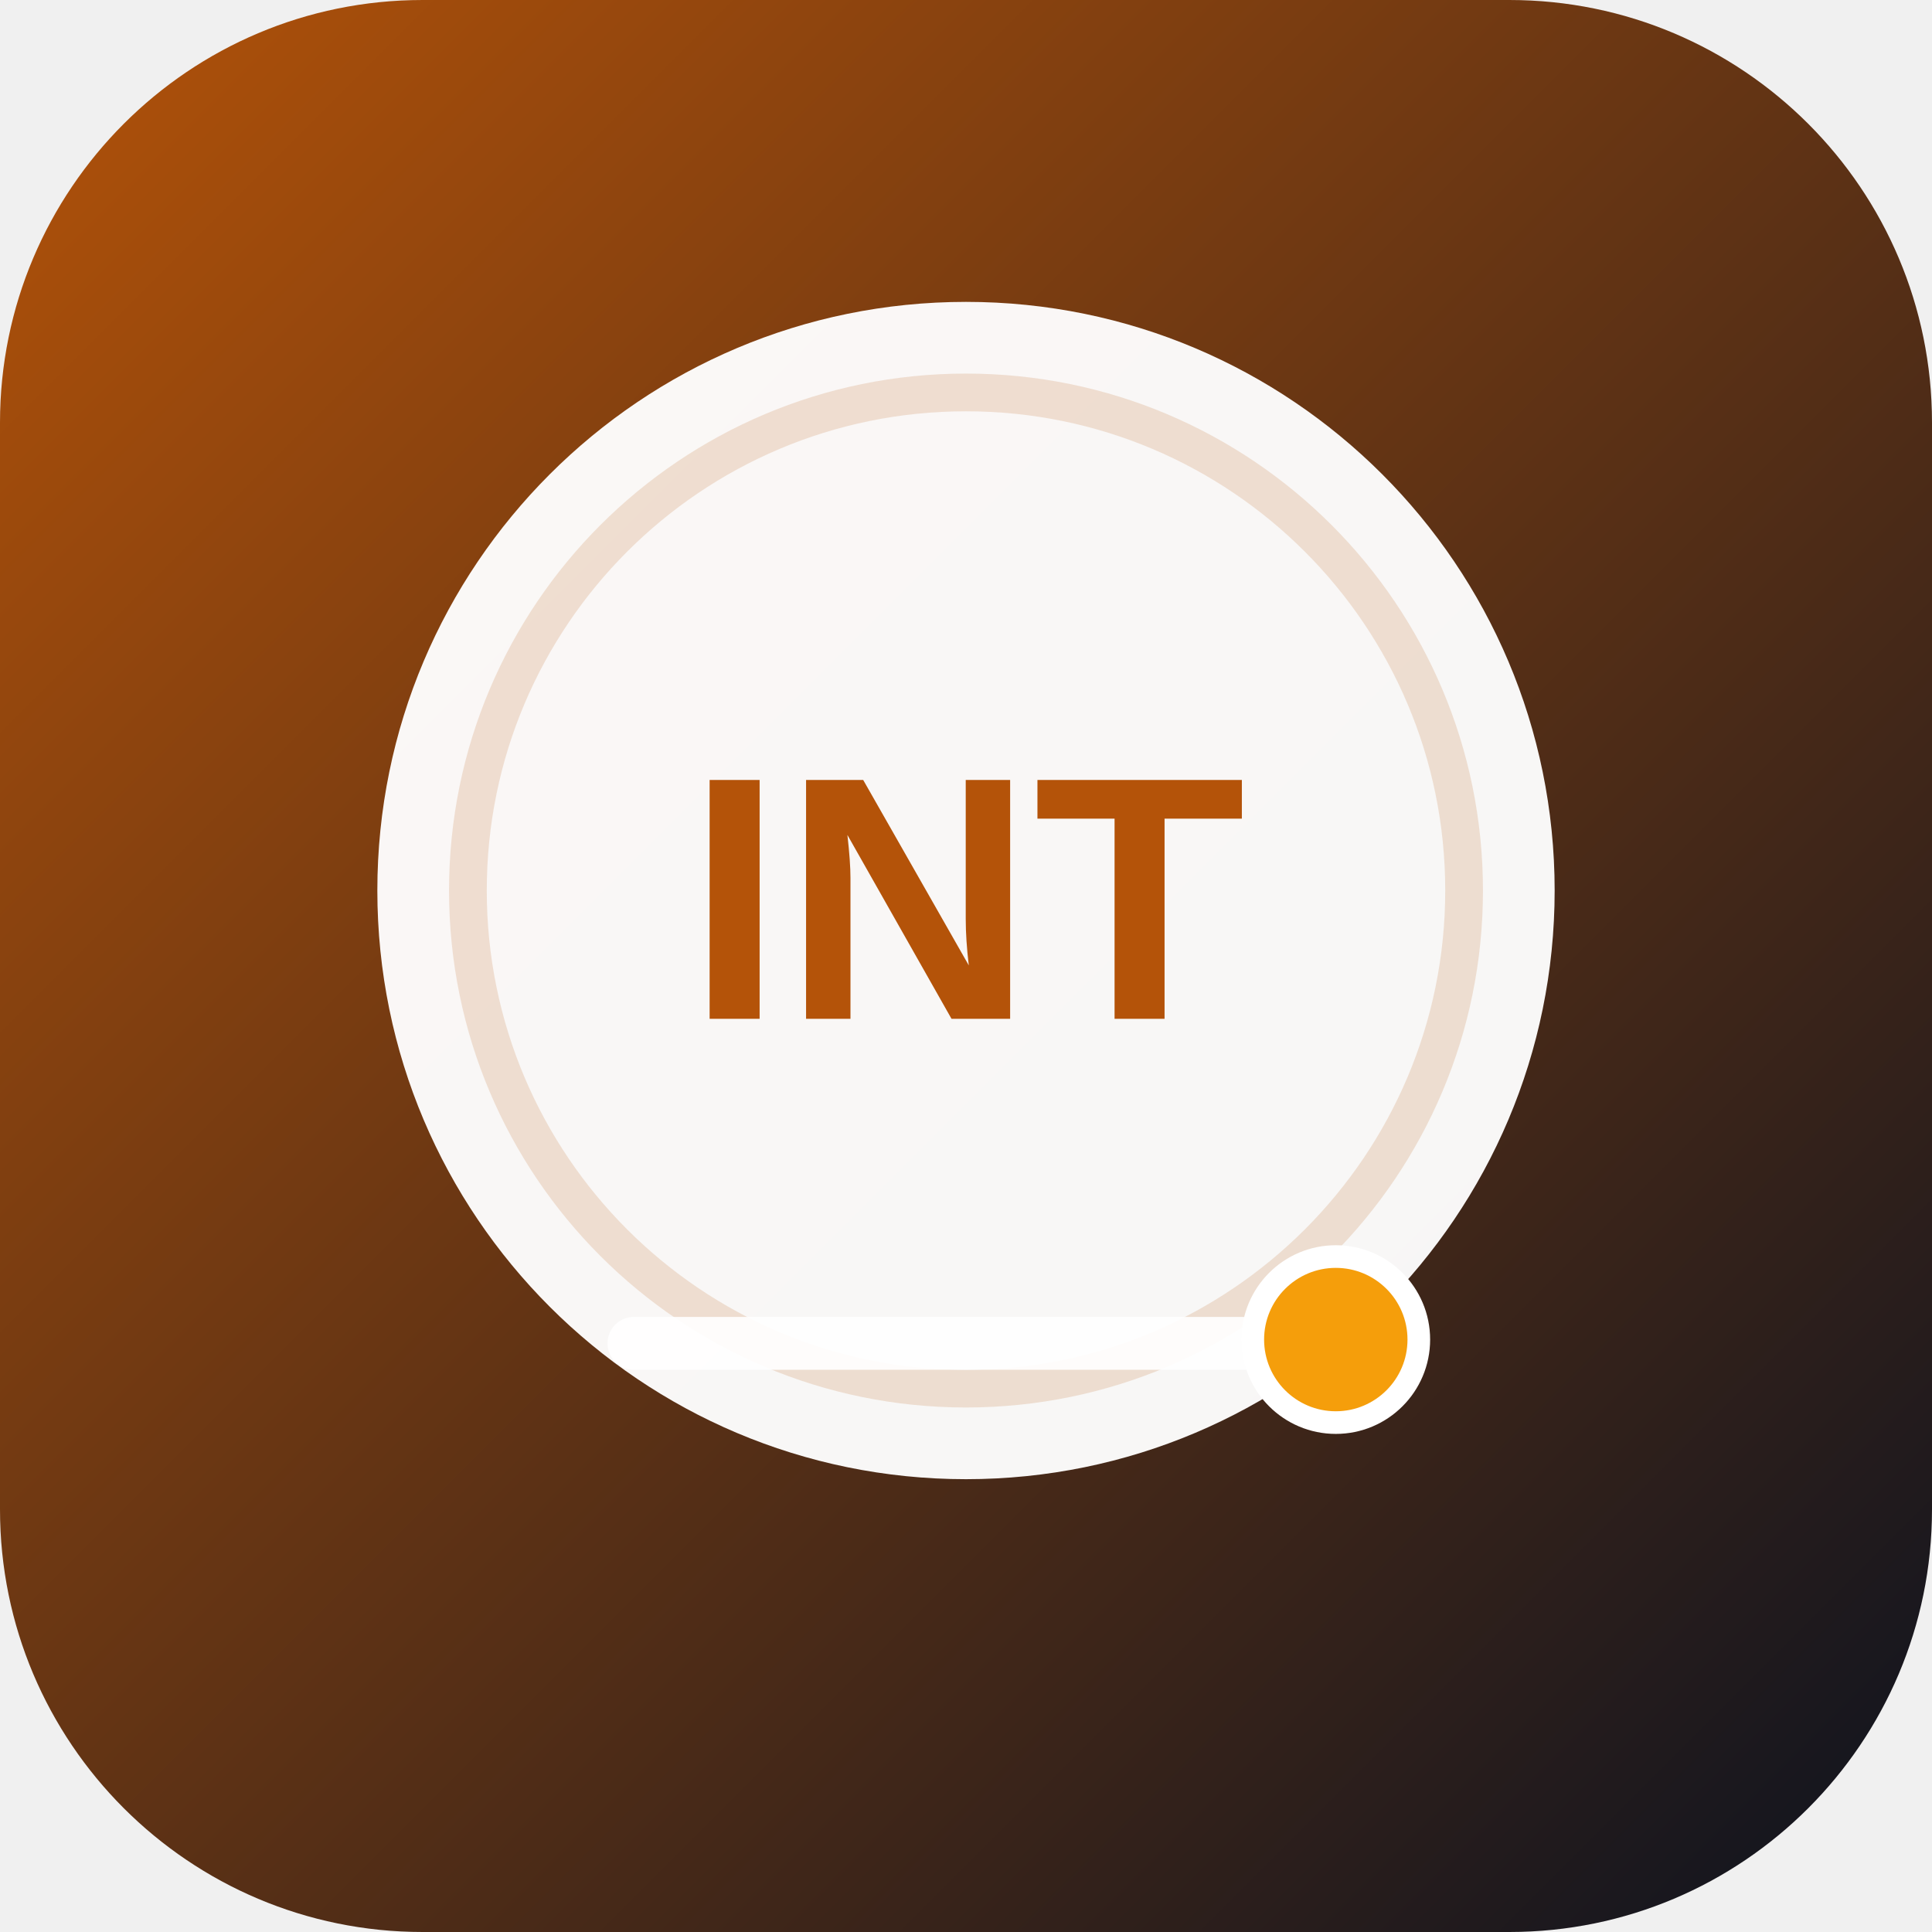
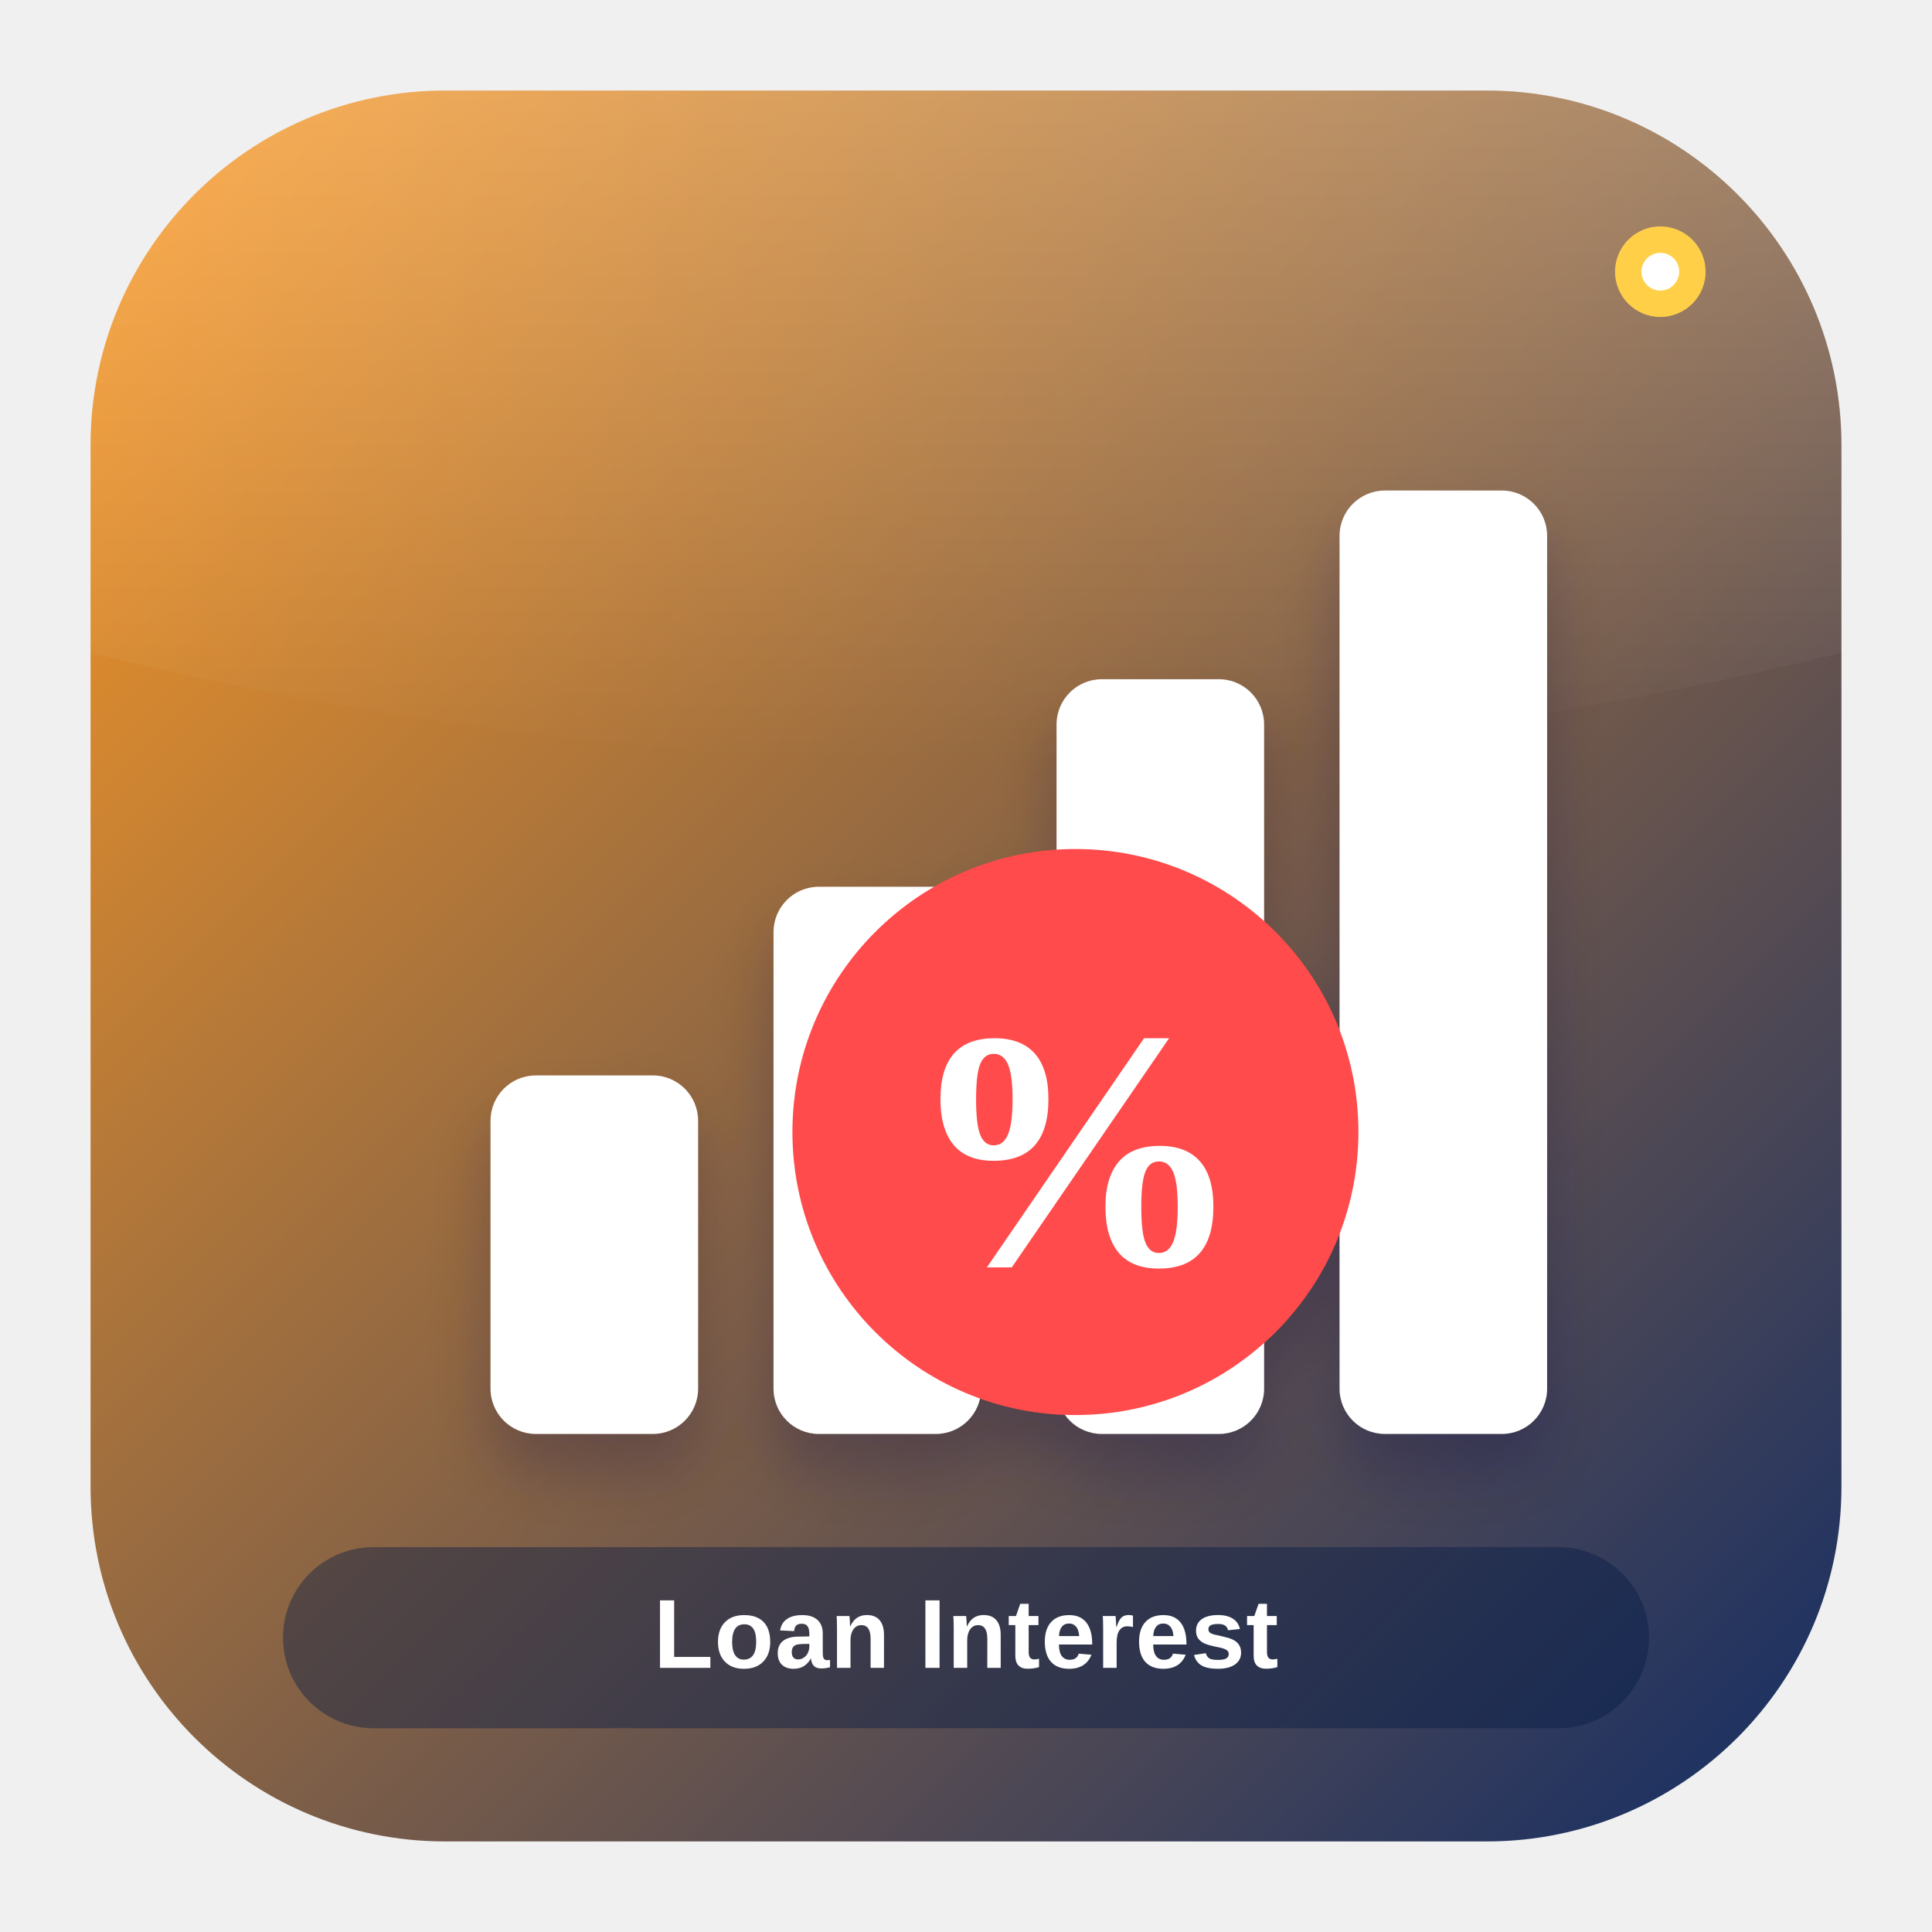
- <svg xmlns="http://www.w3.org/2000/svg" width="512" height="512" viewBox="0 0 512 512" role="img" aria-label="Loan Interest Calculator app icon">
+ <svg xmlns="http://www.w3.org/2000/svg" width="512" height="512" viewBox="0 0 512 512" role="img" aria-labelledby="title desc">
  <defs>
-     <linearGradient id="g" x1="0" y1="0" x2="1" y2="1">
-       <stop offset="0" stop-color="#b45309" />
-       <stop offset="1" stop-color="#0b1220" />
+     <linearGradient id="bg" x1="0" y1="0" x2="1" y2="1">
+       <stop offset="0" stop-color="#ff9b24" />
+       <stop offset="1" stop-color="#122c65" />
    </linearGradient>
+     <linearGradient id="shine" x1="0" y1="0" x2="0" y2="1">
+       <stop offset="0" stop-color="#fff" stop-opacity=".22" />
+       <stop offset="1" stop-color="#fff" stop-opacity="0" />
+     </linearGradient>
+     <filter id="shadow" x="-30%" y="-30%" width="160%" height="160%">
+       <feDropShadow dx="0" dy="10" stdDeviation="8" flood-color="#071b43" flood-opacity=".22" />
+     </filter>
  </defs>
-   <rect width="512" height="512" rx="112" fill="url(#g)" />
-   <circle cx="256" cy="236" r="156" fill="#fff" fill-opacity=".96" />
-   <circle cx="256" cy="236" r="132" fill="none" stroke="#b45309" stroke-opacity=".16" stroke-width="10" />
-   <text x="256" y="270" text-anchor="middle" font-family="Arial, Helvetica, sans-serif" font-size="92" font-weight="800" fill="#b45309">INT</text>
-   <path d="M168 356h176" stroke="#fff" stroke-width="14" stroke-linecap="round" opacity=".92" />
-   <circle cx="354" cy="355" r="22" fill="#f59e0b" stroke="#fff" stroke-width="6" />
+   <rect x="24" y="24" width="464" height="464" rx="94" fill="url(#bg)" />
+   <path d="M118 24h276a94 94 0 0 1 94 94v55Q256 230 24 173v-55a94 94 0 0 1 94-94z" fill="url(#shine)" />
+   <g filter="url(#shadow)">
+     <rect x="130" y="285" width="55" height="95" rx="12" fill="#fff" />
+     <rect x="205" y="235" width="55" height="145" rx="12" fill="#fff" />
+     <rect x="280" y="180" width="55" height="200" rx="12" fill="#fff" />
+     <rect x="355" y="130" width="55" height="250" rx="12" fill="#fff" />
+     <circle cx="285" cy="300" r="75" fill="#ff4b4b" />
+     <text x="285" y="335" font-size="90" font-weight="900" text-anchor="middle" fill="#fff">%</text>
+   </g>
+   <rect x="75" y="410" width="362" height="48" rx="24" fill="#071b43" fill-opacity=".42" />
+   <text x="256" y="442" font-family="Arial,Helvetica,sans-serif" font-size="26" font-weight="800" letter-spacing=".2" text-anchor="middle" fill="#fff">Loan Interest</text>
+   <circle cx="440" cy="72" r="12" fill="#ffcf48" />
+   <circle cx="440" cy="72" r="5" fill="#fff" />
</svg>
